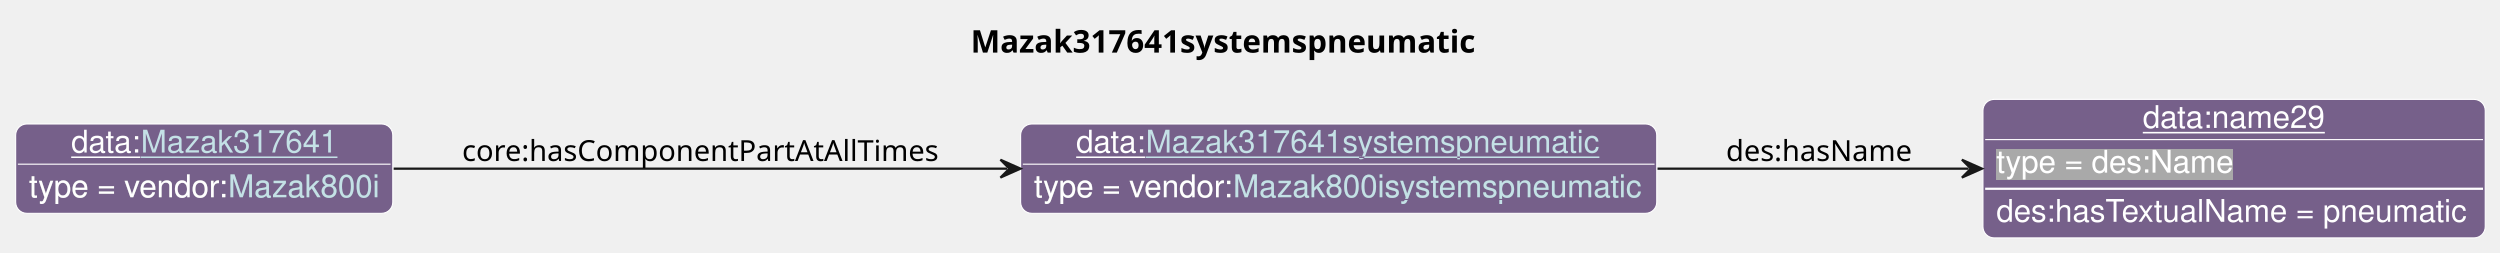
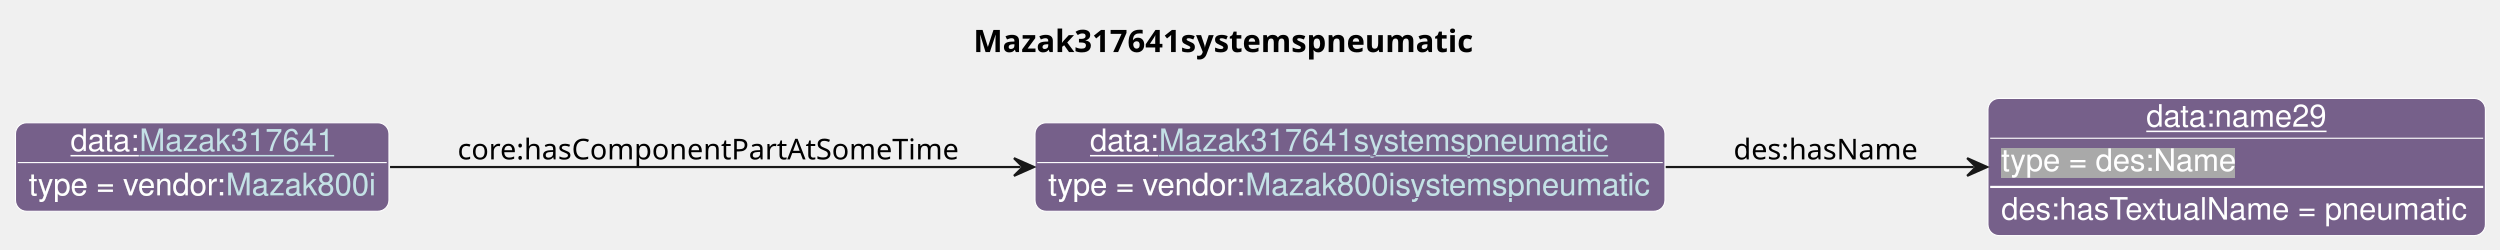
- <svg xmlns="http://www.w3.org/2000/svg" xmlns:xlink="http://www.w3.org/1999/xlink" contentStyleType="text/css" data-diagram-type="CLASS" height="113px" preserveAspectRatio="none" style="width:1119px;height:113px;background:#FFFFFF;" version="1.1" viewBox="0 0 1119 113" width="1119px" zoomAndPan="magnify">
+ <svg xmlns="http://www.w3.org/2000/svg" xmlns:xlink="http://www.w3.org/1999/xlink" contentStyleType="text/css" data-diagram-type="CLASS" height="113px" preserveAspectRatio="none" style="width:1130px;height:113px;background:#FFFFFF;" version="1.1" viewBox="0 0 1130 113" width="1130px" zoomAndPan="magnify">
  <defs>
-     <filter height="1" id="bqyr9n7wjds8s0" width="1" x="0" y="0">
+     <filter height="1" id="b1cj9k03n3i6800" width="1" x="0" y="0">
      <feFlood flood-color="#76608A" result="flood" />
      <feComposite in="SourceGraphic" in2="flood" operator="over" />
    </filter>
-     <filter height="1" id="bqyr9n7wjds8s1" width="1" x="0" y="0">
+     <filter height="1" id="b1cj9k03n3i6801" width="1" x="0" y="0">
      <feFlood flood-color="#A9A9A9" result="flood" />
      <feComposite in="SourceGraphic" in2="flood" operator="over" />
    </filter>
  </defs>
  <g>
    <g class="title" data-source-line="13">
-       <text fill="#000000" font-family="sans-serif" font-size="14" font-weight="bold" lengthAdjust="spacing" textLength="236.428" x="434.485" y="23.535">Mazak317641systemspneumatic</text>
+       <text fill="#000000" font-family="sans-serif" font-size="14" font-weight="bold" lengthAdjust="spacing" textLength="236.428" x="439.985" y="23.535">Mazak317641systemspneumatic</text>
    </g>
    <g class="entity" data-entity="o0" data-source-line="131" data-uid="ent0002" id="entity_o0">
-       <rect fill="#76608A" height="40" rx="5" ry="5" style="stroke:#FFFFFF;stroke-width:0.5;" width="284.747" x="456.82" y="55.488" />
-       <text fill="#FFFFFF" font-family="Helvetica" font-size="14" lengthAdjust="spacing" text-decoration="underline" textLength="31.138" x="481.684" y="68.269">data:</text>
+       <rect fill="#76608A" height="40" rx="5" ry="5" style="stroke:#FFFFFF;stroke-width:0.5;" width="284.747" x="467.82" y="55.488" />
+       <text fill="#FFFFFF" font-family="Helvetica" font-size="14" lengthAdjust="spacing" text-decoration="underline" textLength="31.138" x="492.684" y="68.269">data:</text>
      <a href="./Mazak317641systemspneumatic.html" target="_top" title="./Mazak317641systemspneumatic.html" xlink:actuate="onRequest" xlink:href="./Mazak317641systemspneumatic.html" xlink:show="new" xlink:title="./Mazak317641systemspneumatic.html" xlink:type="simple">
-         <text fill="#C4E1E6" font-family="Helvetica" font-size="14" lengthAdjust="spacing" text-decoration="underline" textLength="203.882" x="512.822" y="68.269">Mazak317641systemspneumatic</text>
+         <text fill="#C4E1E6" font-family="Helvetica" font-size="14" lengthAdjust="spacing" text-decoration="underline" textLength="203.882" x="523.822" y="68.269">Mazak317641systemspneumatic</text>
      </a>
-       <line style="stroke:#FFFFFF;stroke-width:0.5;" x1="457.82" x2="740.567" y1="73.488" y2="73.488" />
-       <text fill="#FFFFFF" filter="url(#bqyr9n7wjds8s0)" font-family="Helvetica" font-size="14" lengthAdjust="spacing" textLength="89.113" x="462.82" y="88.269">type = vendor:</text>
+       <line style="stroke:#FFFFFF;stroke-width:0.5;" x1="468.82" x2="751.567" y1="73.488" y2="73.488" />
+       <text fill="#FFFFFF" filter="url(#b1cj9k03n3i6800)" font-family="Helvetica" font-size="14" lengthAdjust="spacing" textLength="89.113" x="473.82" y="88.269">type = vendor:</text>
      <a href="../Mazak.html#Mazak800isystemspneumatic" target="_top" title="../Mazak.html#Mazak800isystemspneumatic" xlink:actuate="onRequest" xlink:href="../Mazak.html#Mazak800isystemspneumatic" xlink:show="new" xlink:title="../Mazak.html#Mazak800isystemspneumatic" xlink:type="simple">
-         <text fill="#C4E1E6" filter="url(#bqyr9n7wjds8s0)" font-family="Helvetica" font-size="14" lengthAdjust="spacing" textLength="183.634" x="551.933" y="88.269">Mazak800isystemspneumatic</text>
-         <line style="stroke:#76608A;stroke-width:0.5;" x1="551.933" x2="735.567" y1="89.269" y2="89.269" />
+         <text fill="#C4E1E6" filter="url(#b1cj9k03n3i6800)" font-family="Helvetica" font-size="14" lengthAdjust="spacing" textLength="183.634" x="562.933" y="88.269">Mazak800isystemspneumatic</text>
+         <line style="stroke:#76608A;stroke-width:0.5;" x1="562.933" x2="746.567" y1="89.269" y2="89.269" />
      </a>
    </g>
    <g class="entity" data-entity="o1" data-source-line="131" data-uid="ent0003" id="entity_o1">
-       <rect fill="#76608A" height="62" rx="5" ry="5" style="stroke:#FFFFFF;stroke-width:0.5;" width="224.837" x="887.56" y="44.488" />
-       <text fill="#FFFFFF" font-family="Helvetica" font-size="14" lengthAdjust="spacing" text-decoration="underline" textLength="81.731" x="959.113" y="57.269">data:name29</text>
-       <line style="stroke:#FFFFFF;stroke-width:0.5;" x1="888.56" x2="1111.397" y1="62.488" y2="62.488" />
-       <text fill="#FFFFFF" filter="url(#bqyr9n7wjds8s1)" font-family="Helvetica" font-size="14" lengthAdjust="spacing" textLength="106.224" x="893.56" y="77.269">type = des:Name</text>
-       <line style="stroke:#FFFFFF;stroke-width:1;" x1="888.56" x2="1111.397" y1="84.488" y2="84.488" />
-       <text fill="#FFFFFF" font-family="Helvetica" font-size="14" lengthAdjust="spacing" textLength="212.837" x="893.56" y="99.269">des:hasTextualName = pneumatic</text>
+       <rect fill="#76608A" height="62" rx="5" ry="5" style="stroke:#FFFFFF;stroke-width:0.5;" width="224.837" x="898.56" y="44.488" />
+       <text fill="#FFFFFF" font-family="Helvetica" font-size="14" lengthAdjust="spacing" text-decoration="underline" textLength="81.731" x="970.113" y="57.269">data:name29</text>
+       <line style="stroke:#FFFFFF;stroke-width:0.5;" x1="899.56" x2="1122.397" y1="62.488" y2="62.488" />
+       <text fill="#FFFFFF" filter="url(#b1cj9k03n3i6801)" font-family="Helvetica" font-size="14" lengthAdjust="spacing" textLength="106.224" x="904.56" y="77.269">type = des:Name</text>
+       <line style="stroke:#FFFFFF;stroke-width:1;" x1="899.56" x2="1122.397" y1="84.488" y2="84.488" />
+       <text fill="#FFFFFF" font-family="Helvetica" font-size="14" lengthAdjust="spacing" textLength="212.837" x="904.56" y="99.269">des:hasTextualName = pneumatic</text>
    </g>
    <g class="entity" data-entity="o2" data-source-line="131" data-uid="ent0004" id="entity_o2">
      <rect fill="#76608A" height="40" rx="5" ry="5" style="stroke:#FFFFFF;stroke-width:0.5;" width="168.816" x="7" y="55.488" />
      <text fill="#FFFFFF" font-family="Helvetica" font-size="14" lengthAdjust="spacing" text-decoration="underline" textLength="31.138" x="31.864" y="68.269">data:</text>
      <a href="./Mazak317641.html" target="_top" title="./Mazak317641.html" xlink:actuate="onRequest" xlink:href="./Mazak317641.html" xlink:show="new" xlink:title="./Mazak317641.html" xlink:type="simple">
        <text fill="#C4E1E6" font-family="Helvetica" font-size="14" lengthAdjust="spacing" text-decoration="underline" textLength="87.951" x="63.002" y="68.269">Mazak317641</text>
      </a>
      <line style="stroke:#FFFFFF;stroke-width:0.5;" x1="8" x2="174.816" y1="73.488" y2="73.488" />
-       <text fill="#FFFFFF" filter="url(#bqyr9n7wjds8s0)" font-family="Helvetica" font-size="14" lengthAdjust="spacing" textLength="89.113" x="13" y="88.269">type = vendor:</text>
+       <text fill="#FFFFFF" filter="url(#b1cj9k03n3i6800)" font-family="Helvetica" font-size="14" lengthAdjust="spacing" textLength="89.113" x="13" y="88.269">type = vendor:</text>
      <a href="../Mazak.html#Mazak800i" target="_top" title="../Mazak.html#Mazak800i" xlink:actuate="onRequest" xlink:href="../Mazak.html#Mazak800i" xlink:show="new" xlink:title="../Mazak.html#Mazak800i" xlink:type="simple">
-         <text fill="#C4E1E6" filter="url(#bqyr9n7wjds8s0)" font-family="Helvetica" font-size="14" lengthAdjust="spacing" textLength="67.703" x="102.113" y="88.269">Mazak800i</text>
+         <text fill="#C4E1E6" filter="url(#b1cj9k03n3i6800)" font-family="Helvetica" font-size="14" lengthAdjust="spacing" textLength="67.703" x="102.113" y="88.269">Mazak800i</text>
        <line style="stroke:#76608A;stroke-width:0.5;" x1="102.113" x2="169.816" y1="89.269" y2="89.269" />
      </a>
    </g>
    <g class="link" data-entity-1="o0" data-entity-2="o1" data-source-line="195" data-uid="lnk5" id="link_o0_o1">
-       <path codeLine="195" d="M741.91,75.488 C789.6,75.488 836.1,75.488 881.15,75.488" fill="none" id="o0-to-o1" style="stroke:#181818;stroke-width:1;" />
-       <polygon fill="#181818" points="887.15,75.488,878.15,71.488,882.15,75.488,878.15,79.488,887.15,75.488" style="stroke:#181818;stroke-width:1;" />
-       <text fill="#000000" font-family="sans-serif" font-size="13" lengthAdjust="spacing" textLength="84.202" x="772.56" y="72.057">des:hasName</text>
+       <path codeLine="195" d="M752.91,75.488 C800.6,75.488 847.1,75.488 892.15,75.488" fill="none" id="o0-to-o1" style="stroke:#181818;stroke-width:1;" />
+       <polygon fill="#181818" points="898.15,75.488,889.15,71.488,893.15,75.488,889.15,79.488,898.15,75.488" style="stroke:#181818;stroke-width:1;" />
+       <text fill="#000000" font-family="sans-serif" font-size="13" lengthAdjust="spacing" textLength="84.202" x="783.56" y="72.057">des:hasName</text>
    </g>
    <g class="link" data-entity-1="o2" data-entity-2="o0" data-source-line="195" data-uid="lnk6" id="link_o2_o0">
-       <path codeLine="195" d="M176.21,75.488 C252.43,75.488 360.47,75.488 450.79,75.488" fill="none" id="o2-to-o0" style="stroke:#181818;stroke-width:1;" />
-       <polygon fill="#181818" points="456.79,75.488,447.79,71.488,451.79,75.488,447.79,79.488,456.79,75.488" style="stroke:#181818;stroke-width:1;" />
-       <text fill="#000000" font-family="sans-serif" font-size="13" lengthAdjust="spacing" textLength="219.565" x="206.82" y="72.057">core:hasComponentPartAtAllTimes</text>
+       <path codeLine="195" d="M176.3,75.488 C254.91,75.488 367.95,75.488 461.32,75.488" fill="none" id="o2-to-o0" style="stroke:#181818;stroke-width:1;" />
+       <polygon fill="#181818" points="467.32,75.488,458.32,71.488,462.32,75.488,458.32,79.488,467.32,75.488" style="stroke:#181818;stroke-width:1;" />
+       <text fill="#000000" font-family="sans-serif" font-size="13" lengthAdjust="spacing" textLength="230.82" x="206.82" y="72.057">core:hasComponentPartAtSomeTime</text>
    </g>
  </g>
</svg>
